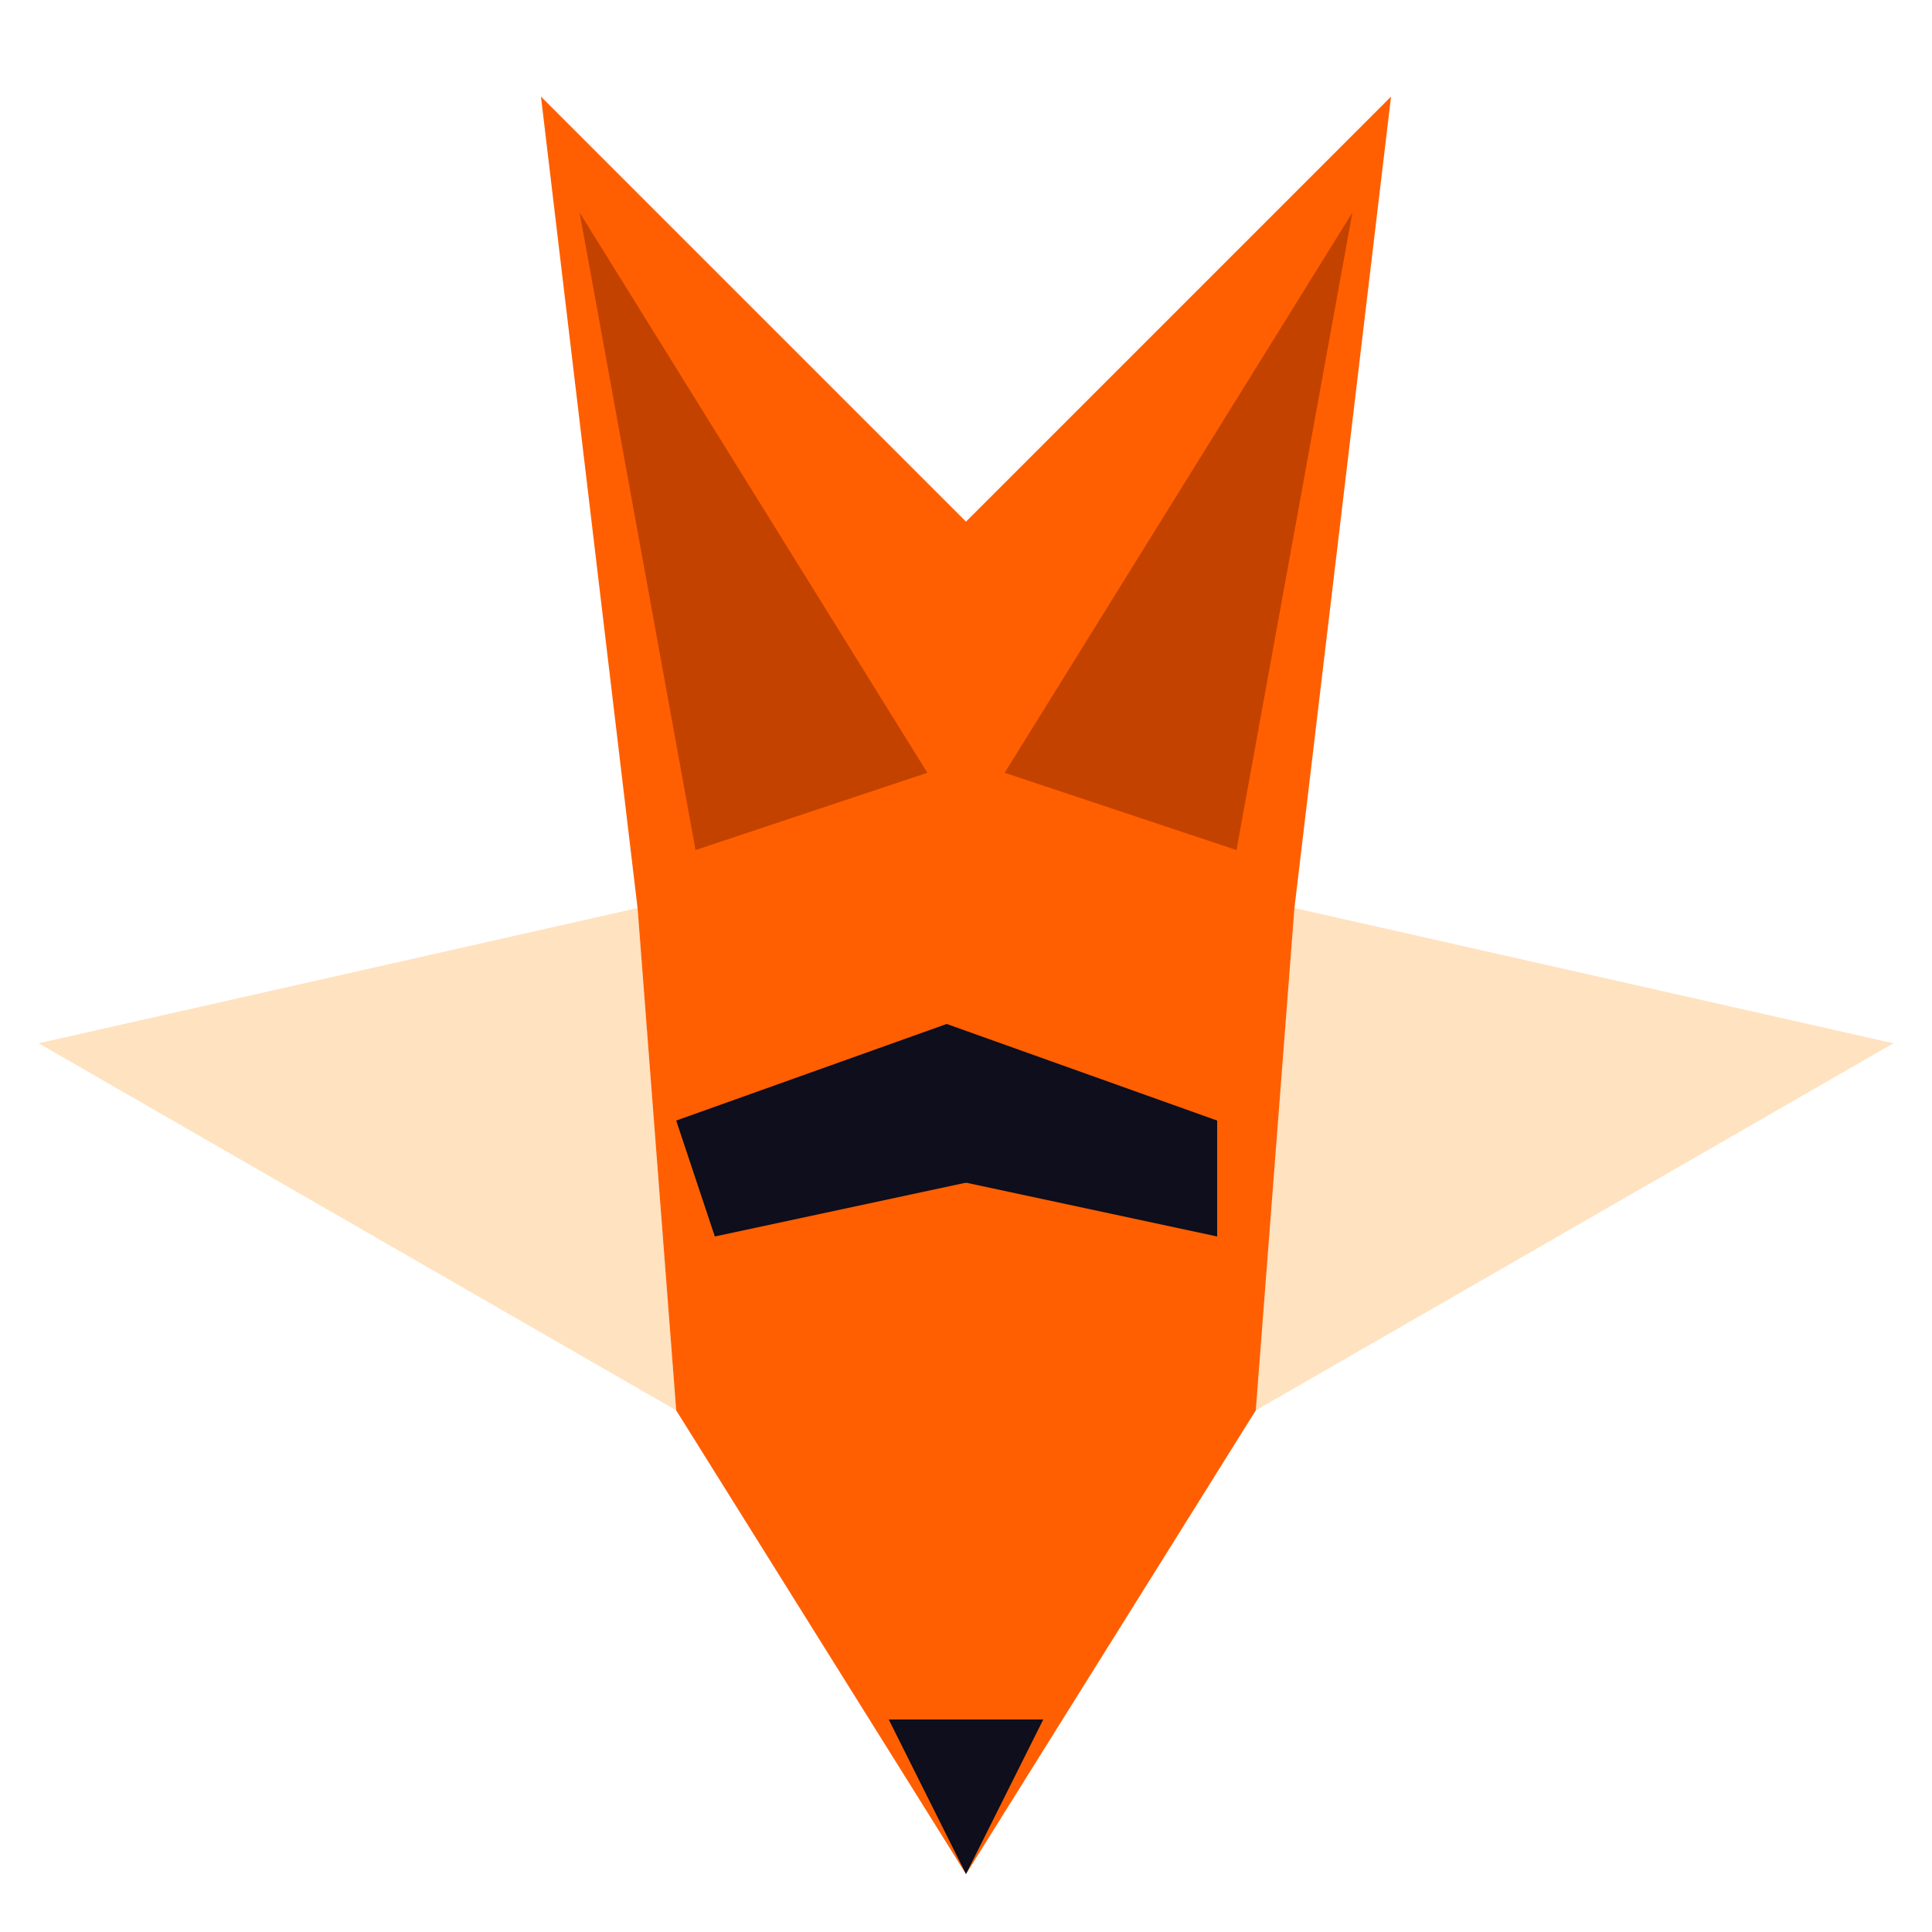
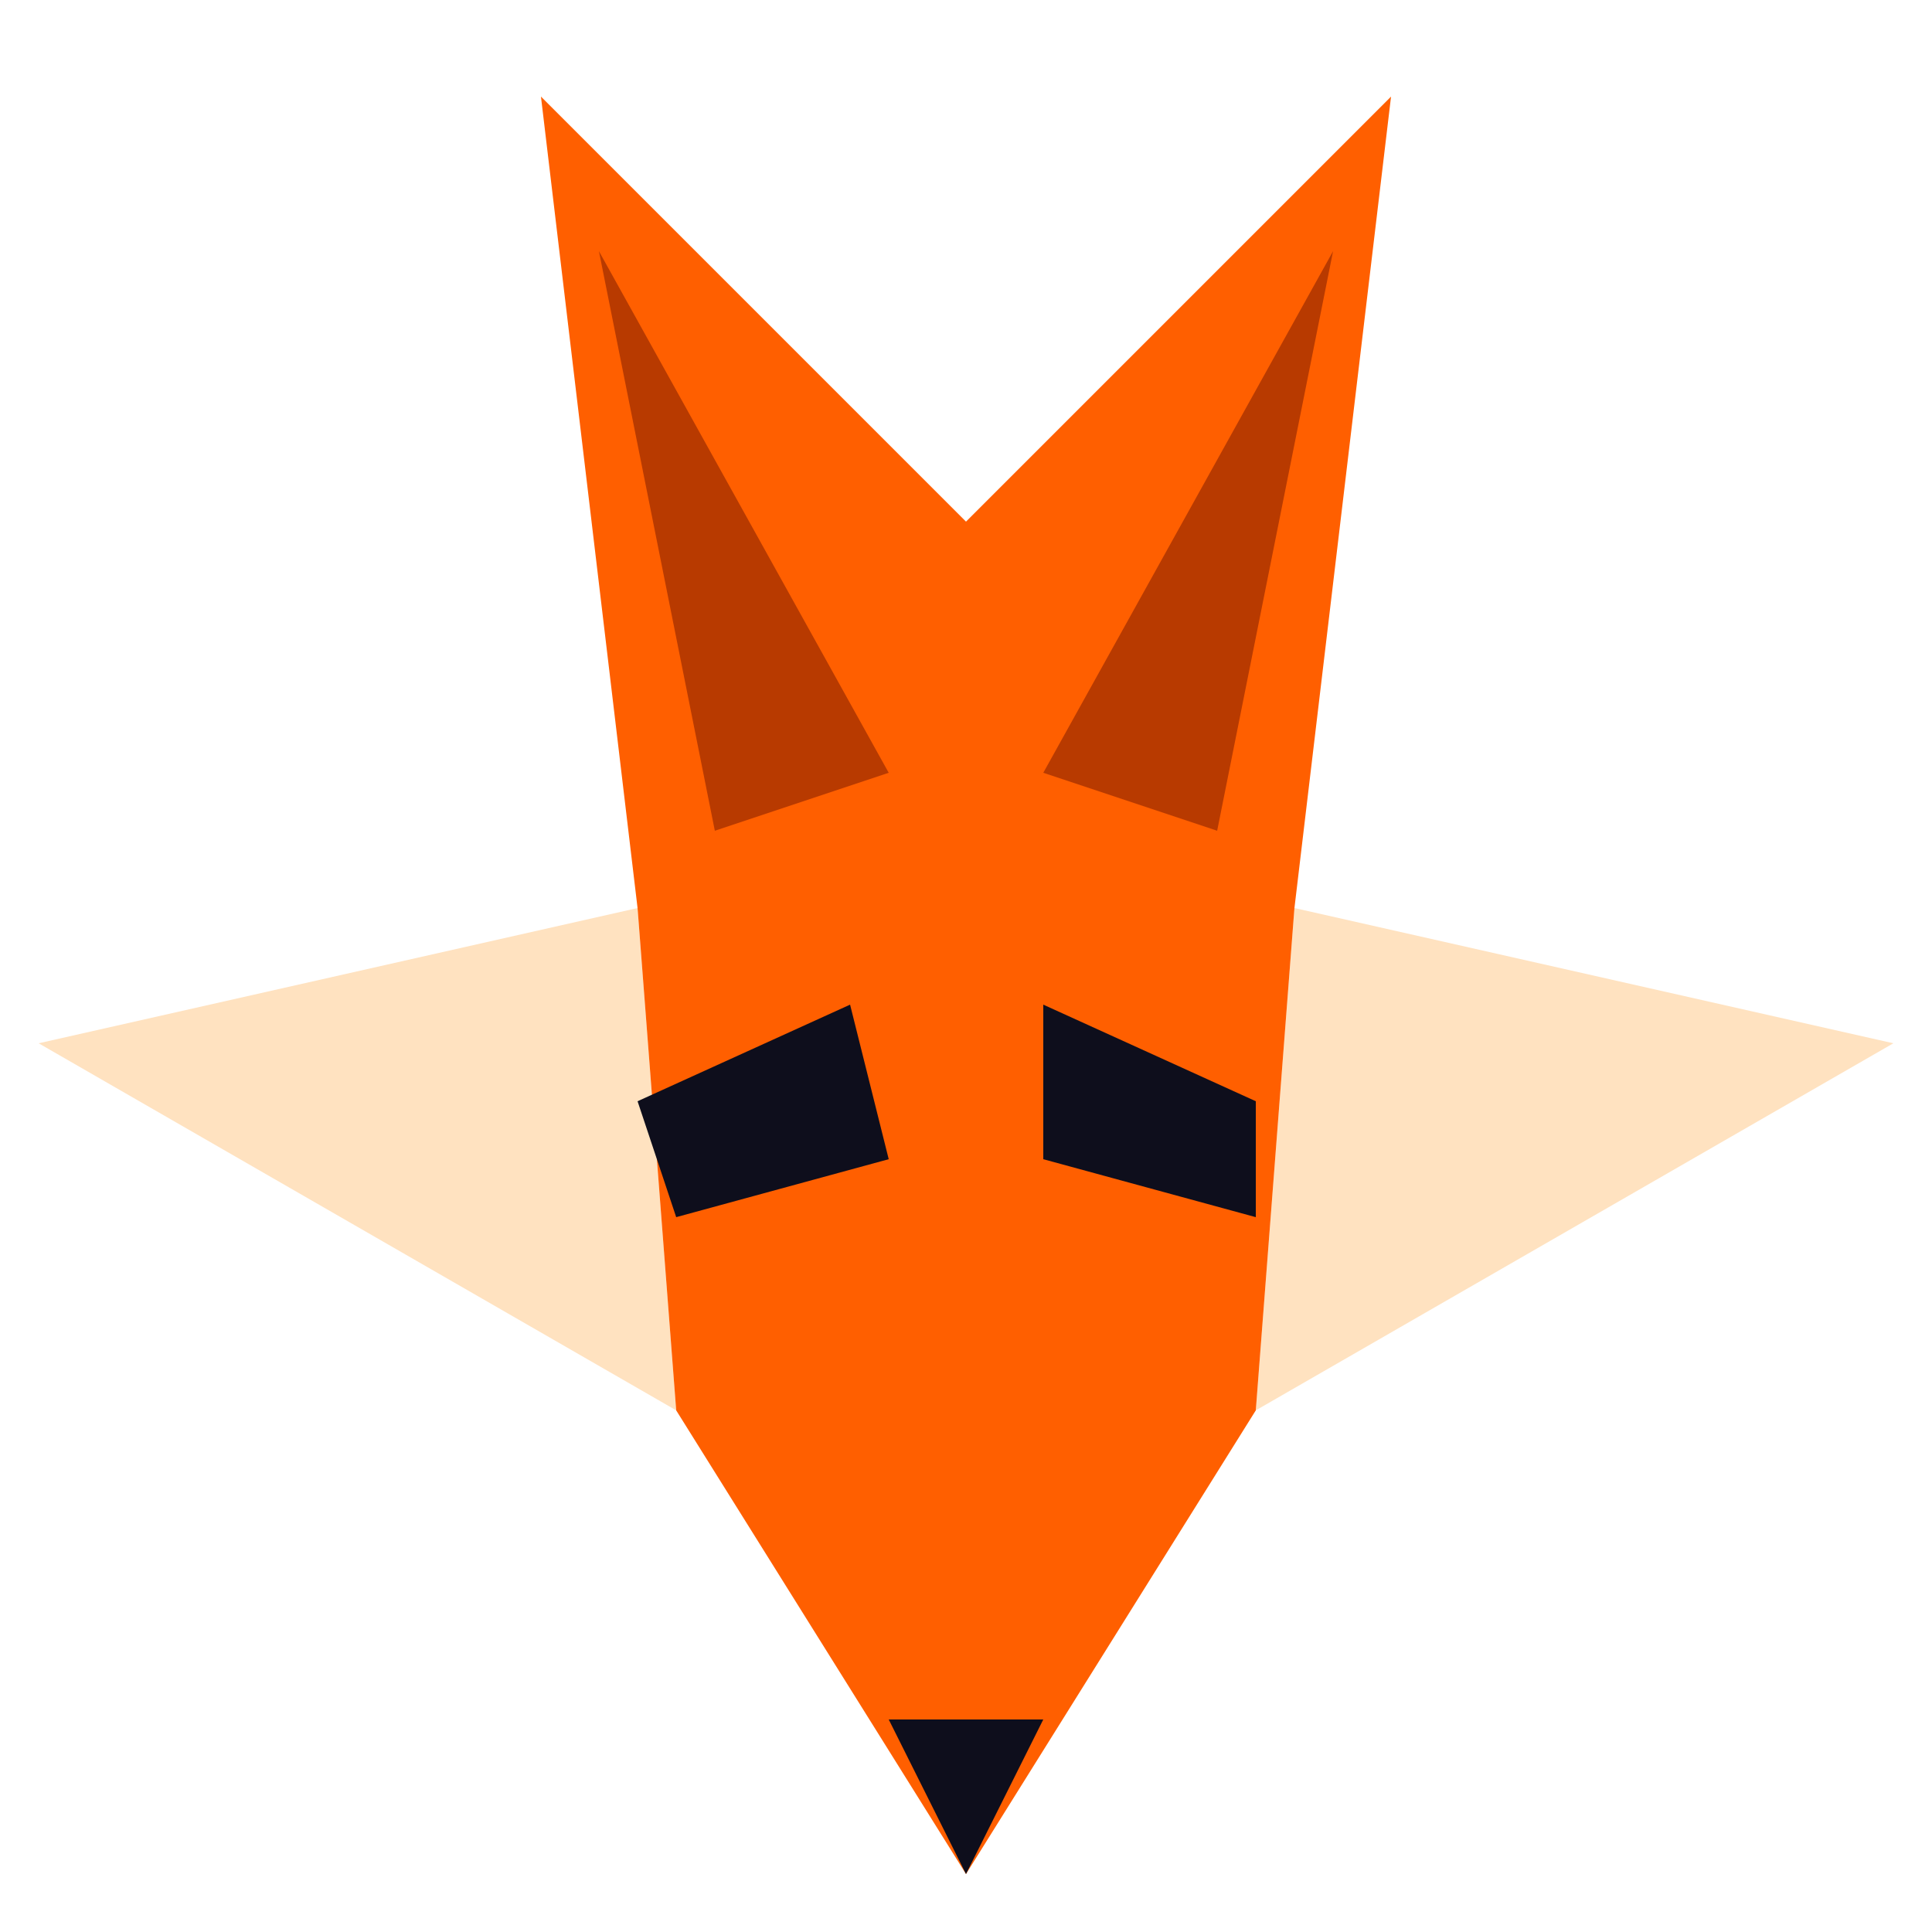
<svg xmlns="http://www.w3.org/2000/svg" viewBox="0 0 100 100">
  <polygon points="33,47 2,54 35,73" fill="#FFE2C0" />
  <polygon points="67,47 65,73 98,54" fill="#FFE2C0" />
  <path d="M33,47 L28,5 L50,27 L72,5 L67,47 L65,73 L50,97 L35,73 Z" fill="#FF5F00" />
-   <polygon points="36,44 30,11 48,40" fill="#C44200" />
-   <polygon points="52,40 70,11 64,44" fill="#C44200" />
-   <polygon points="35,58 49,53 51,61 37,64" fill="#0E0E1C" />
-   <polygon points="49,53 63,58 63,64 49,61" fill="#0E0E1C" />
+   <polygon points="37,43 31,13 46,40" fill="#B83A00" />
+   <polygon points="54,40 69,13 63,43" fill="#B83A00" />
+   <polygon points="33,57 44,52 46,60 35,63" fill="#0E0E1C" />
+   <polygon points="54,52 65,57 65,63 54,60" fill="#0E0E1C" />
  <polygon points="46,89 50,97 54,89" fill="#0E0E1C" />
</svg>
